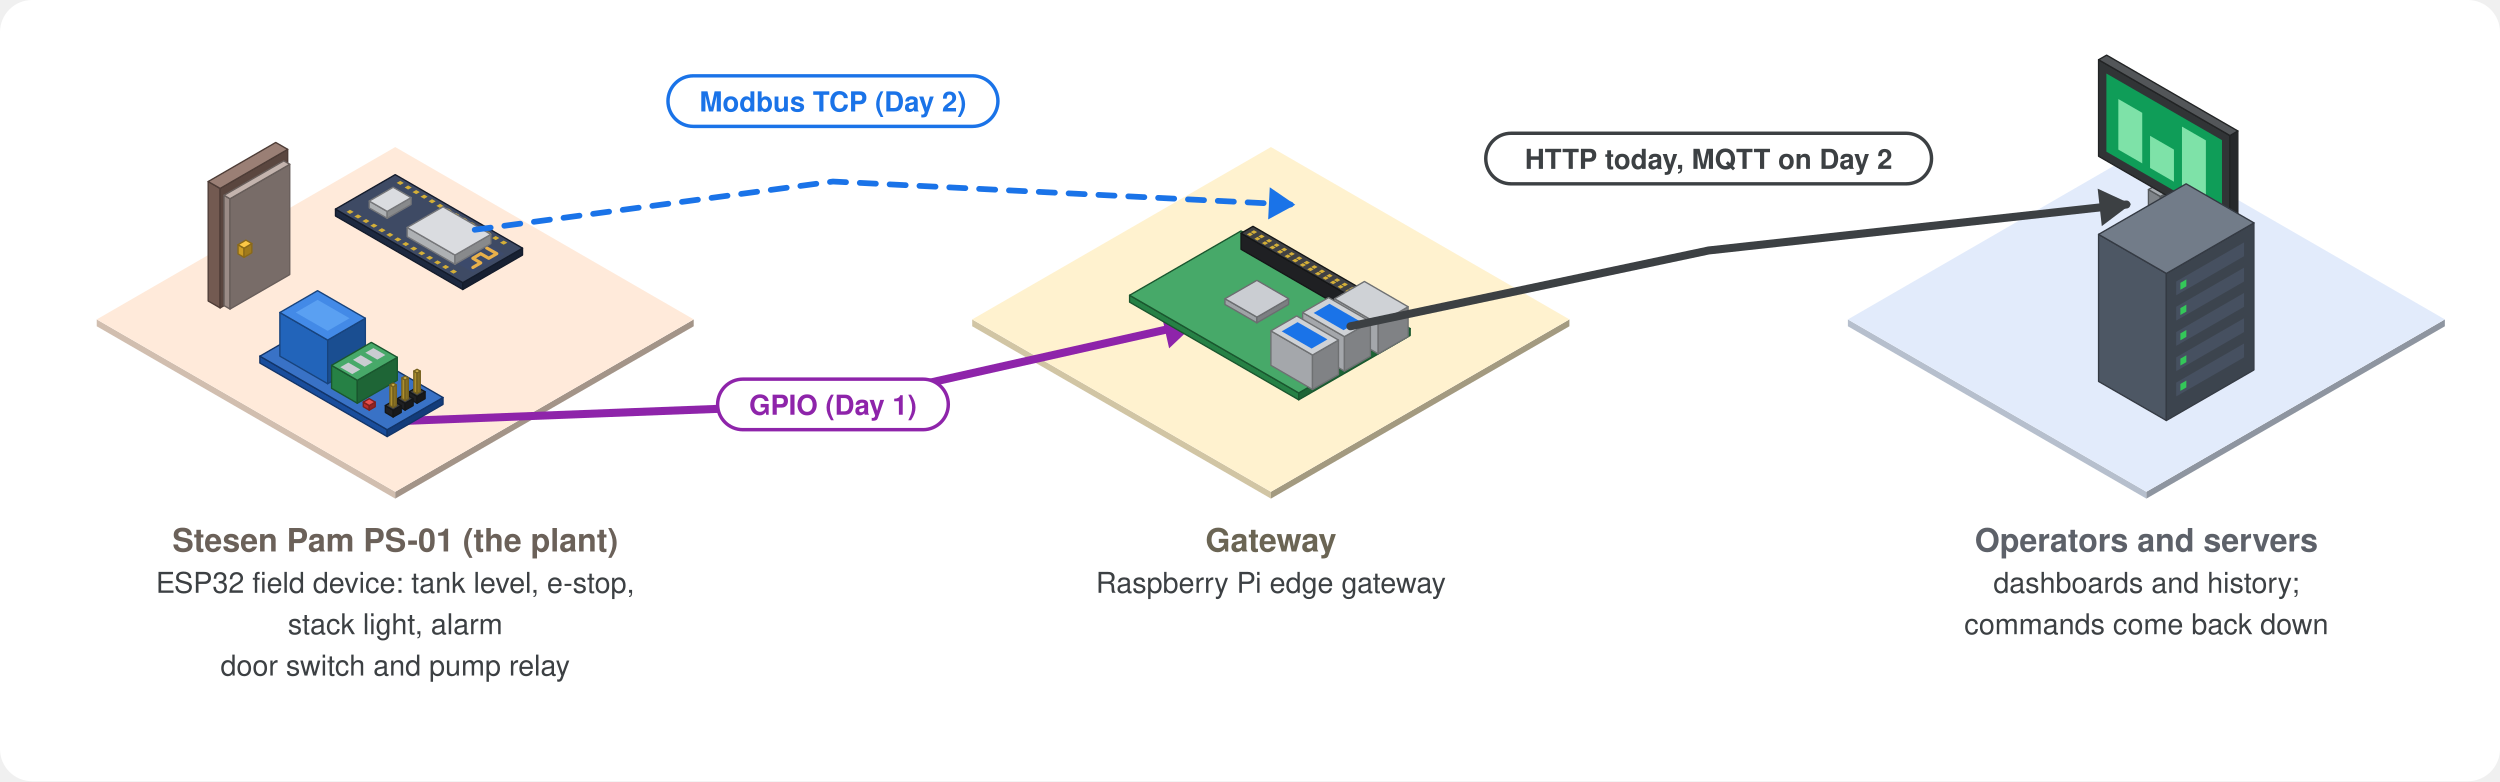
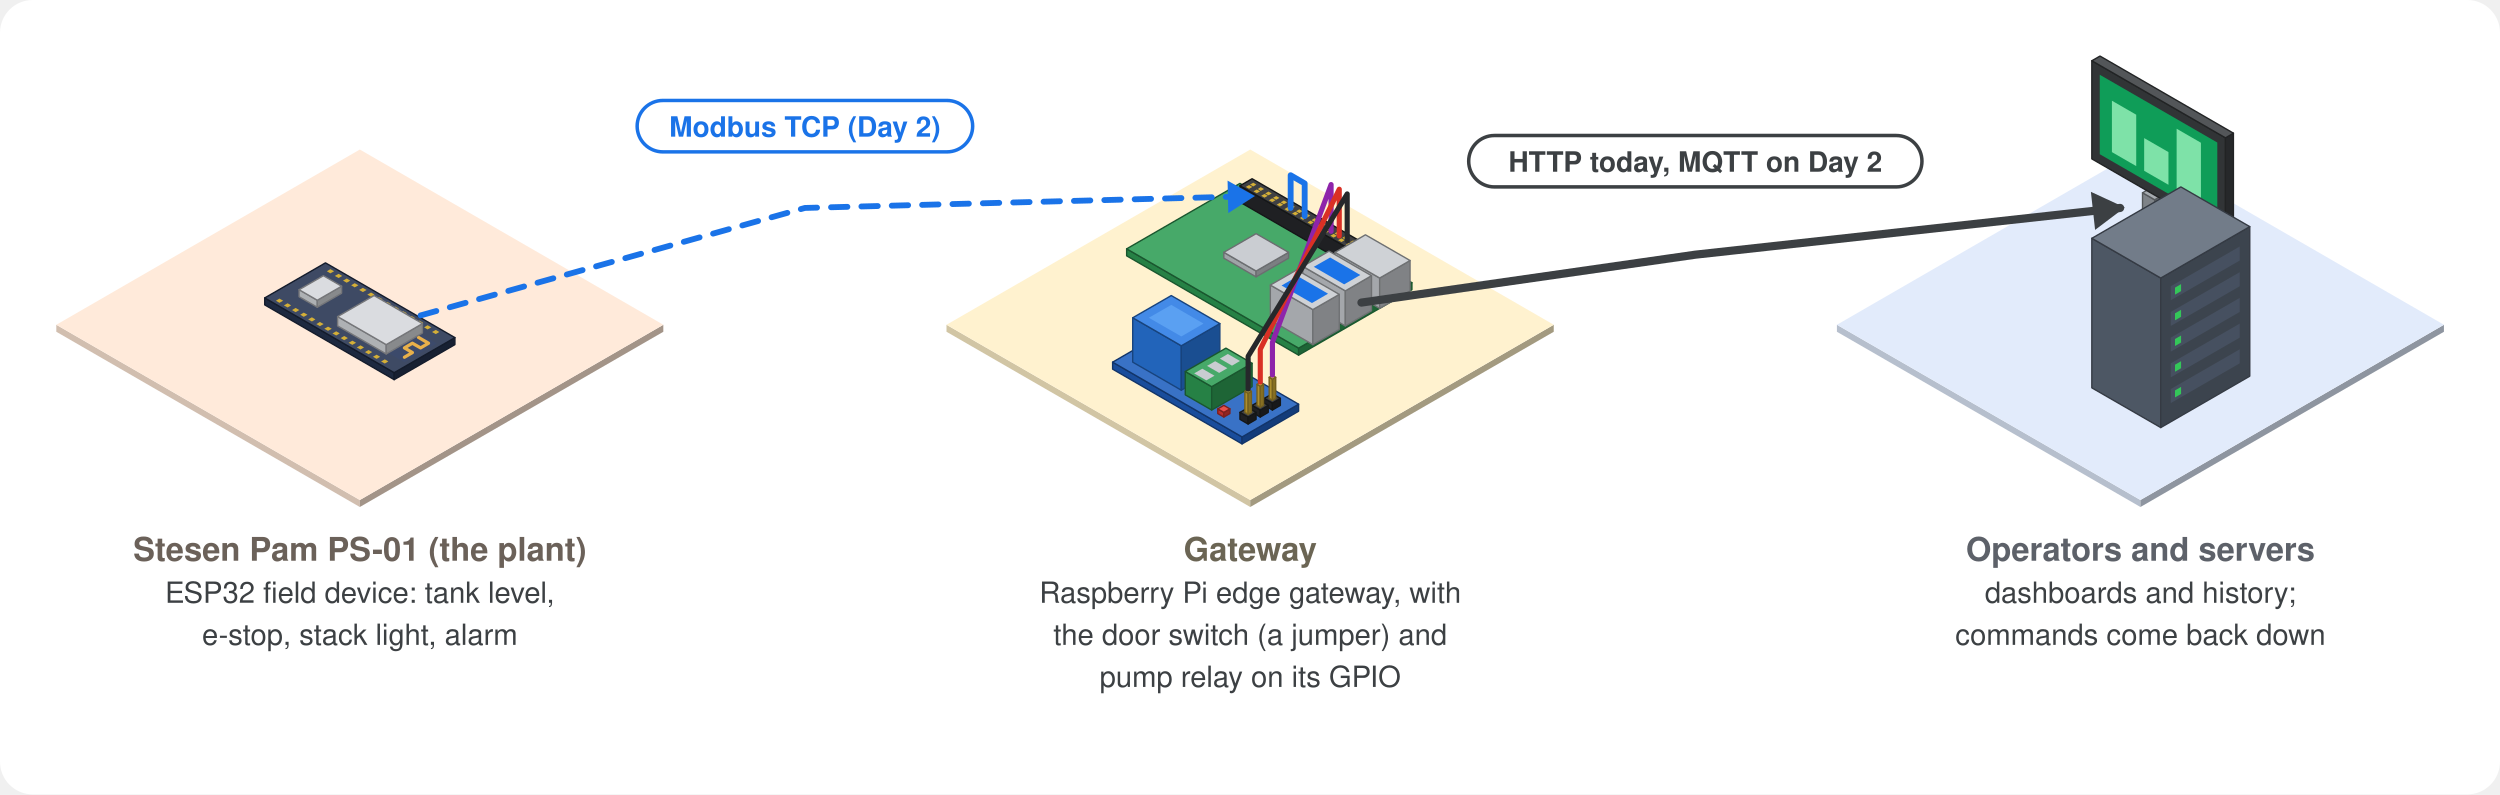
- <svg xmlns="http://www.w3.org/2000/svg" viewBox="-172 -64 1088 340" width="1088" height="340" font-family="Segoe UI, Helvetica, Arial, sans-serif">
-   <rect x="-172" y="-64" width="1088" height="340" rx="14" fill="#ffffff" />
+ <svg xmlns="http://www.w3.org/2000/svg" viewBox="-154 -64 1070 340" width="1070" height="340" font-family="Segoe UI, Helvetica, Arial, sans-serif">
+   <rect x="-154" y="-64" width="1070" height="340" rx="14" fill="#ffffff" />
  <polygon points="-129.9,78.0 0.0,153.0 0.0,150.0 -129.9,75.0" fill="#d1beaf" />
  <polygon points="129.9,78.0 0.0,153.0 0.0,150.0 129.9,75.0" fill="#a39488" />
  <polygon points="0.0,0.0 129.9,75.0 0.0,150.0 -129.9,75.0" fill="#ffeada" />
  <polygon points="251.1,78.0 381.1,153.0 381.1,150.0 251.1,75.0" fill="#d1c5a4" />
  <polygon points="511.0,78.0 381.1,153.0 381.1,150.0 511.0,75.0" fill="#a39a80" />
  <polygon points="381.1,0.0 511.0,75.0 381.1,150.0 251.1,75.0" fill="#fff2cf" />
  <polygon points="632.2,78.0 762.1,153.0 762.1,150.0 632.2,75.0" fill="#b6bfcd" />
  <polygon points="892.0,78.0 762.1,153.0 762.1,150.0 892.0,75.0" fill="#8e95a0" />
  <polygon points="762.1,0.0 892.0,75.0 762.1,150.0 632.2,75.0" fill="#e2ebfb" />
-   <path d="M-4.3,119.5 L190.5,112.0 L346.4,77.0" fill="none" stroke="#8e24aa" stroke-width="3.5" stroke-linecap="round" stroke-linejoin="round" />
-   <polygon points="348.4,76.6 336.8,87.6 333.2,71.6" fill="#8e24aa" />
-   <polygon points="-26.0,30.0 29.4,62.0 29.4,59.0 -26.0,27.0" fill="#1d2940" stroke="#131b2b" stroke-width="0.6" stroke-linejoin="round" />
-   <polygon points="55.4,47.0 29.4,62.0 29.4,59.0 55.4,44.0" fill="#172032" stroke="#131b2b" stroke-width="0.6" stroke-linejoin="round" />
-   <polygon points="0.0,12.0 55.4,44.0 29.4,59.0 -26.0,27.0" fill="#3e4a64" stroke="#131b2b" stroke-width="0.6" stroke-linejoin="round" />
  <polygon points="748.2,40.0 767.3,51.0 767.3,48.0 748.2,37.0" fill="#7e8388" stroke="#54585b" stroke-width="0.6" stroke-linejoin="round" />
  <polygon points="782.9,42.0 767.3,51.0 767.3,48.0 782.9,39.0" fill="#62666a" stroke="#54585b" stroke-width="0.6" stroke-linejoin="round" />
  <polygon points="763.8,28.0 782.9,39.0 767.3,48.0 748.2,37.0" fill="#a6abb0" stroke="#54585b" stroke-width="0.6" stroke-linejoin="round" />
-   <polygon points="2.2,14.7 3.7,15.6 2.2,16.5 0.6,15.6" fill="#d4af37" />
-   <polygon points="-19.7,27.3 -18.1,28.2 -19.7,29.1 -21.2,28.2" fill="#d4af37" />
-   <polygon points="5.6,16.7 7.2,17.6 5.6,18.5 4.1,17.6" fill="#d4af37" />
-   <polygon points="-16.2,29.3 -14.6,30.2 -16.2,31.1 -17.8,30.2" fill="#d4af37" />
-   <polygon points="9.1,18.7 10.7,19.6 9.1,20.5 7.5,19.6" fill="#d4af37" />
-   <polygon points="-12.7,31.3 -11.2,32.2 -12.7,33.1 -14.3,32.2" fill="#d4af37" />
-   <polygon points="12.6,20.7 14.1,21.6 12.6,22.5 11.0,21.6" fill="#d4af37" />
-   <polygon points="-9.3,33.3 -7.7,34.2 -9.3,35.1 -10.8,34.2" fill="#d4af37" />
-   <polygon points="16.0,22.7 17.6,23.6 16.0,24.5 14.5,23.6" fill="#d4af37" />
-   <polygon points="-5.8,35.3 -4.2,36.2 -5.8,37.1 -7.4,36.2" fill="#d4af37" />
-   <polygon points="19.5,24.7 21.0,25.6 19.5,26.5 17.9,25.6" fill="#d4af37" />
-   <polygon points="-2.3,37.3 -0.8,38.2 -2.3,39.1 -3.9,38.2" fill="#d4af37" />
-   <polygon points="22.9,26.7 24.5,27.6 22.9,28.5 21.4,27.6" fill="#d4af37" />
-   <polygon points="1.1,39.3 2.7,40.2 1.1,41.1 -0.4,40.2" fill="#d4af37" />
-   <polygon points="26.4,28.7 28.0,29.6 26.4,30.5 24.9,29.6" fill="#d4af37" />
-   <polygon points="4.6,41.3 6.1,42.2 4.6,43.1 3.0,42.2" fill="#d4af37" />
-   <polygon points="29.9,30.7 31.4,31.6 29.9,32.5 28.3,31.6" fill="#d4af37" />
-   <polygon points="8.1,43.3 9.6,44.2 8.1,45.1 6.5,44.2" fill="#d4af37" />
-   <polygon points="33.3,32.7 34.9,33.6 33.3,34.5 31.8,33.6" fill="#d4af37" />
-   <polygon points="11.5,45.3 13.1,46.2 11.5,47.1 10.0,46.2" fill="#d4af37" />
-   <polygon points="36.8,34.7 38.4,35.6 36.8,36.5 35.2,35.6" fill="#d4af37" />
-   <polygon points="15.0,47.3 16.5,48.2 15.0,49.1 13.4,48.2" fill="#d4af37" />
-   <polygon points="40.3,36.7 41.8,37.6 40.3,38.5 38.7,37.6" fill="#d4af37" />
-   <polygon points="18.4,49.3 20.0,50.2 18.4,51.1 16.9,50.2" fill="#d4af37" />
-   <polygon points="43.7,38.7 45.3,39.6 43.7,40.5 42.2,39.6" fill="#d4af37" />
-   <polygon points="21.9,51.3 23.5,52.2 21.9,53.1 20.4,52.2" fill="#d4af37" />
-   <polygon points="47.2,40.7 48.8,41.6 47.2,42.5 45.6,41.6" fill="#d4af37" />
-   <polygon points="25.4,53.3 26.9,54.2 25.4,55.1 23.8,54.2" fill="#d4af37" />
-   <polygon points="40.7,42.5 47.6,46.5 33.8,54.5 26.8,50.5" fill="#3c4a6b" />
-   <path d="M39.8,43.9 L44.2,46.4 L40.7,48.4 L37.2,46.4 L33.8,48.4 L37.2,50.4 L33.8,52.4" fill="none" stroke="#e8b04a" stroke-width="1.4" stroke-linecap="round" stroke-linejoin="round" />
-   <polygon points="5.2,39.0 26.0,51.0 26.0,47.0 5.2,35.0" fill="#aeb1b4" stroke="#757679" stroke-width="0.6" stroke-linejoin="round" />
-   <polygon points="41.6,42.0 26.0,51.0 26.0,47.0 41.6,38.0" fill="#888a8c" stroke="#757679" stroke-width="0.6" stroke-linejoin="round" />
-   <polygon points="20.8,26.0 41.6,38.0 26.0,47.0 5.2,35.0" fill="#dadce0" stroke="#757679" stroke-width="0.6" stroke-linejoin="round" />
  <polygon points="763.0,36.5 768.2,39.5 768.2,21.5 763.0,18.5" fill="#7e8388" stroke="#54585b" stroke-width="0.6" stroke-linejoin="round" />
  <polygon points="772.5,37.0 768.2,39.5 768.2,21.5 772.5,19.0" fill="#62666a" stroke="#54585b" stroke-width="0.6" stroke-linejoin="round" />
  <polygon points="767.3,16.0 772.5,19.0 768.2,21.5 763.0,18.5" fill="#a6abb0" stroke="#54585b" stroke-width="0.6" stroke-linejoin="round" />
-   <polygon points="-11.3,26.5 -3.5,31.0 -3.5,28.0 -11.3,23.5" fill="#aeb1b4" stroke="#757679" stroke-width="0.6" stroke-linejoin="round" />
-   <polygon points="6.9,25.0 -3.5,31.0 -3.5,28.0 6.9,22.0" fill="#888a8c" stroke="#757679" stroke-width="0.6" stroke-linejoin="round" />
-   <polygon points="-0.9,17.5 6.9,22.0 -3.5,28.0 -11.3,23.5" fill="#dadce0" stroke="#757679" stroke-width="0.6" stroke-linejoin="round" />
  <polygon points="741.3,4.0 798.5,37.0 798.5,-5.0 741.3,-38.0" fill="#313436" stroke="#212324" stroke-width="0.6" stroke-linejoin="round" />
  <polygon points="801.9,35.0 798.5,37.0 798.5,-5.0 801.9,-7.0" fill="#26282a" stroke="#212324" stroke-width="0.6" stroke-linejoin="round" />
  <polygon points="744.8,-40.0 801.9,-7.0 798.5,-5.0 741.3,-38.0" fill="#535659" stroke="#212324" stroke-width="0.6" stroke-linejoin="round" />
  <polygon points="744.7,2.0 795.0,31.0 795.0,-3.0 744.7,-32.0" fill="#0f9d58" />
  <polygon points="749.9,1.1 760.3,7.1 760.3,-14.9 749.9,-20.9" fill="#7ee2a8" />
  <polygon points="763.7,9.1 774.1,15.1 774.1,1.1 763.7,-4.9" fill="#7ee2a8" />
  <polygon points="777.6,17.1 788.0,23.1 788.0,-2.9 777.6,-8.9" fill="#7ee2a8" />
-   <polygon points="319.6,67.5 393.2,110.0 393.2,107.0 319.6,64.5" fill="#268145" stroke="#19562e" stroke-width="0.6" stroke-linejoin="round" />
-   <polygon points="441.7,82.0 393.2,110.0 393.2,107.0 441.7,79.0" fill="#1e6536" stroke="#19562e" stroke-width="0.6" stroke-linejoin="round" />
-   <polygon points="368.1,36.5 441.7,79.0 393.2,107.0 319.6,64.5" fill="#47a969" stroke="#19562e" stroke-width="0.6" stroke-linejoin="round" />
-   <polygon points="368.1,44.5 423.5,76.5 423.5,69.5 368.1,37.5" fill="#1f2023" stroke="#141617" stroke-width="0.6" stroke-linejoin="round" />
-   <polygon points="428.7,73.5 423.5,76.5 423.5,69.5 428.7,66.5" fill="#18191b" stroke="#141617" stroke-width="0.6" stroke-linejoin="round" />
-   <polygon points="373.3,34.5 428.7,66.5 423.5,69.5 368.1,37.5" fill="#404144" stroke="#141617" stroke-width="0.6" stroke-linejoin="round" />
-   <polygon points="373.7,36.2 375.1,37.0 373.7,37.8 372.3,37.0" fill="#d4af37" />
-   <polygon points="372.0,37.2 373.3,38.0 372.0,38.8 370.6,38.0" fill="#d4af37" />
-   <polygon points="377.0,38.1 378.4,38.9 377.0,39.7 375.6,38.9" fill="#d4af37" />
-   <polygon points="375.2,39.1 376.6,39.9 375.2,40.7 373.9,39.9" fill="#d4af37" />
-   <polygon points="380.3,40.0 381.7,40.8 380.3,41.6 378.9,40.8" fill="#d4af37" />
-   <polygon points="378.5,41.0 379.9,41.8 378.5,42.6 377.2,41.8" fill="#d4af37" />
-   <polygon points="383.6,41.9 384.9,42.7 383.6,43.5 382.2,42.7" fill="#d4af37" />
-   <polygon points="381.8,42.9 383.2,43.7 381.8,44.5 380.4,43.7" fill="#d4af37" />
-   <polygon points="386.9,43.8 388.2,44.6 386.9,45.4 385.5,44.6" fill="#d4af37" />
-   <polygon points="385.1,44.8 386.5,45.6 385.1,46.4 383.7,45.6" fill="#d4af37" />
-   <polygon points="390.1,45.7 391.5,46.5 390.1,47.3 388.8,46.5" fill="#d4af37" />
-   <polygon points="388.4,46.7 389.8,47.5 388.4,48.3 387.0,47.5" fill="#d4af37" />
-   <polygon points="393.4,47.6 394.8,48.4 393.4,49.2 392.0,48.4" fill="#d4af37" />
-   <polygon points="391.7,48.6 393.1,49.4 391.7,50.2 390.3,49.4" fill="#d4af37" />
-   <polygon points="396.7,49.5 398.1,50.3 396.7,51.1 395.3,50.3" fill="#d4af37" />
-   <polygon points="395.0,50.5 396.4,51.3 395.0,52.1 393.6,51.3" fill="#d4af37" />
-   <polygon points="400.0,51.4 401.4,52.2 400.0,53.0 398.6,52.2" fill="#d4af37" />
-   <polygon points="398.3,52.4 399.7,53.2 398.3,54.0 396.9,53.2" fill="#d4af37" />
-   <polygon points="403.3,53.3 404.7,54.1 403.3,54.9 401.9,54.1" fill="#d4af37" />
-   <polygon points="401.6,54.3 403.0,55.1 401.6,55.9 400.2,55.1" fill="#d4af37" />
-   <polygon points="406.6,55.2 408.0,56.0 406.6,56.8 405.2,56.0" fill="#d4af37" />
-   <polygon points="404.9,56.2 406.3,57.0 404.9,57.8 403.5,57.0" fill="#d4af37" />
-   <polygon points="409.9,57.1 411.3,57.9 409.9,58.7 408.5,57.9" fill="#d4af37" />
-   <polygon points="408.2,58.1 409.5,58.9 408.2,59.7 406.8,58.9" fill="#d4af37" />
-   <polygon points="413.2,59.0 414.6,59.8 413.2,60.6 411.8,59.8" fill="#d4af37" />
-   <polygon points="411.4,60.0 412.8,60.8 411.4,61.6 410.1,60.8" fill="#d4af37" />
-   <polygon points="416.5,60.9 417.9,61.7 416.5,62.5 415.1,61.7" fill="#d4af37" />
-   <polygon points="414.7,61.9 416.1,62.7 414.7,63.5 413.4,62.7" fill="#d4af37" />
-   <polygon points="419.8,62.8 421.1,63.6 419.8,64.4 418.4,63.6" fill="#d4af37" />
-   <polygon points="418.0,63.8 419.4,64.6 418.0,65.4 416.6,64.6" fill="#d4af37" />
-   <polygon points="423.1,64.7 424.4,65.5 423.1,66.3 421.7,65.5" fill="#d4af37" />
-   <polygon points="421.3,65.7 422.7,66.5 421.3,67.3 419.9,66.5" fill="#d4af37" />
-   <polygon points="361.1,68.5 375.0,76.5 375.0,74.0 361.1,66.0" fill="#9fa3a7" stroke="#6b6d70" stroke-width="0.6" stroke-linejoin="round" />
-   <polygon points="388.8,68.5 375.0,76.5 375.0,74.0 388.8,66.0" fill="#7c7f82" stroke="#6b6d70" stroke-width="0.6" stroke-linejoin="round" />
-   <polygon points="375.0,58.0 388.8,66.0 375.0,74.0 361.1,66.0" fill="#cacdd2" stroke="#6b6d70" stroke-width="0.6" stroke-linejoin="round" />
-   <polygon points="408.8,79.0 427.8,90.0 427.8,77.0 408.8,66.0" fill="#a4a7ab" stroke="#6e7072" stroke-width="0.6" stroke-linejoin="round" />
-   <polygon points="440.8,82.5 427.8,90.0 427.8,77.0 440.8,69.5" fill="#808285" stroke="#6e7072" stroke-width="0.6" stroke-linejoin="round" />
-   <polygon points="421.8,58.5 440.8,69.5 427.8,77.0 408.8,66.0" fill="#cfd2d6" stroke="#6e7072" stroke-width="0.6" stroke-linejoin="round" />
-   <polygon points="394.9,87.0 413.1,97.5 413.1,82.5 394.9,72.0" fill="#a4a7ab" stroke="#6e7072" stroke-width="0.6" stroke-linejoin="round" />
-   <polygon points="424.4,91.0 413.1,97.5 413.1,82.5 424.4,76.0" fill="#808285" stroke="#6e7072" stroke-width="0.6" stroke-linejoin="round" />
-   <polygon points="406.2,65.5 424.4,76.0 413.1,82.5 394.9,72.0" fill="#cfd2d6" stroke="#6e7072" stroke-width="0.6" stroke-linejoin="round" />
-   <polygon points="381.1,95.0 399.2,105.5 399.2,90.5 381.1,80.0" fill="#a4a7ab" stroke="#6e7072" stroke-width="0.6" stroke-linejoin="round" />
-   <polygon points="410.5,99.0 399.2,105.5 399.2,90.5 410.5,84.0" fill="#808285" stroke="#6e7072" stroke-width="0.6" stroke-linejoin="round" />
-   <polygon points="392.3,73.5 410.5,84.0 399.2,90.5 381.1,80.0" fill="#cfd2d6" stroke="#6e7072" stroke-width="0.6" stroke-linejoin="round" />
-   <polygon points="406.6,68.2 419.6,75.7 412.7,79.7 399.7,72.2" fill="#1a73e8" />
-   <polygon points="392.7,76.2 405.7,83.7 398.8,87.7 385.8,80.2" fill="#1a73e8" />
-   <polygon points="-81.4,67.0 -76.2,70.0 -76.2,18.0 -81.4,15.0" fill="#735a51" stroke="#4d3c36" stroke-width="0.6" stroke-linejoin="round" />
-   <polygon points="-46.8,53.0 -76.2,70.0 -76.2,18.0 -46.8,1.0" fill="#5a463f" stroke="#4d3c36" stroke-width="0.6" stroke-linejoin="round" />
-   <polygon points="-52.0,-2.0 -46.8,1.0 -76.2,18.0 -81.4,15.0" fill="#9a7f75" stroke="#4d3c36" stroke-width="0.6" stroke-linejoin="round" />
-   <polygon points="-74.5,69.0 -71.9,70.5 -71.9,22.5 -74.5,21.0" fill="#9a8b86" stroke="#675d5a" stroke-width="0.6" stroke-linejoin="round" />
-   <polygon points="-45.9,55.5 -71.9,70.5 -71.9,22.5 -45.9,7.5" fill="#786c68" stroke="#675d5a" stroke-width="0.6" stroke-linejoin="round" />
-   <polygon points="-48.5,6.0 -45.9,7.5 -71.9,22.5 -74.5,21.0" fill="#c4b4ae" stroke="#675d5a" stroke-width="0.6" stroke-linejoin="round" />
-   <polygon points="-68.4,46.5 -65.8,48.0 -65.8,44.0 -68.4,42.5" fill="#cd9d24" stroke="#8a6918" stroke-width="0.6" stroke-linejoin="round" />
-   <polygon points="-62.4,46.0 -65.8,48.0 -65.8,44.0 -62.4,42.0" fill="#a07a1c" stroke="#8a6918" stroke-width="0.6" stroke-linejoin="round" />
-   <polygon points="-65.0,40.5 -62.4,42.0 -65.8,44.0 -68.4,42.5" fill="#fbc746" stroke="#8a6918" stroke-width="0.6" stroke-linejoin="round" />
-   <polygon points="-58.9,94.0 -3.5,126.0 -3.5,123.0 -58.9,91.0" fill="#194d9c" stroke="#113469" stroke-width="0.6" stroke-linejoin="round" />
-   <polygon points="20.8,112.0 -3.5,126.0 -3.5,123.0 20.8,109.0" fill="#133c7a" stroke="#113469" stroke-width="0.6" stroke-linejoin="round" />
-   <polygon points="-34.6,77.0 20.8,109.0 -3.5,123.0 -58.9,91.0" fill="#3972c6" stroke="#113469" stroke-width="0.6" stroke-linejoin="round" />
+   <polygon points="328.2,45.5 401.8,88.0 401.8,85.0 328.2,42.5" fill="#268145" stroke="#19562e" stroke-width="0.6" stroke-linejoin="round" />
+   <polygon points="450.3,60.0 401.8,88.0 401.8,85.0 450.3,57.0" fill="#1e6536" stroke="#19562e" stroke-width="0.6" stroke-linejoin="round" />
+   <polygon points="376.7,14.5 450.3,57.0 401.8,85.0 328.2,42.5" fill="#47a969" stroke="#19562e" stroke-width="0.6" stroke-linejoin="round" />
+   <polygon points="376.7,22.5 432.1,54.5 432.1,47.5 376.7,15.5" fill="#1f2023" stroke="#141617" stroke-width="0.6" stroke-linejoin="round" />
+   <polygon points="437.3,51.5 432.1,54.5 432.1,47.5 437.3,44.5" fill="#18191b" stroke="#141617" stroke-width="0.6" stroke-linejoin="round" />
+   <polygon points="381.9,12.5 437.3,44.5 432.1,47.5 376.7,15.5" fill="#404144" stroke="#141617" stroke-width="0.6" stroke-linejoin="round" />
+   <polygon points="382.4,14.2 383.7,15.0 382.4,15.8 381.0,15.0" fill="#d4af37" />
+   <polygon points="380.6,15.2 382.0,16.0 380.6,16.8 379.2,16.0" fill="#d4af37" />
+   <polygon points="385.6,16.1 387.0,16.9 385.6,17.7 384.3,16.9" fill="#d4af37" />
+   <polygon points="383.9,17.1 385.3,17.9 383.9,18.7 382.5,17.9" fill="#d4af37" />
+   <polygon points="388.9,18.0 390.3,18.8 388.9,19.6 387.5,18.8" fill="#d4af37" />
+   <polygon points="387.2,19.0 388.6,19.8 387.2,20.6 385.8,19.8" fill="#d4af37" />
+   <polygon points="392.2,19.9 393.6,20.7 392.2,21.5 390.8,20.7" fill="#d4af37" />
+   <polygon points="390.5,20.9 391.9,21.7 390.5,22.5 389.1,21.7" fill="#d4af37" />
+   <polygon points="395.5,21.8 396.9,22.6 395.5,23.4 394.1,22.6" fill="#d4af37" />
+   <polygon points="393.8,22.8 395.2,23.6 393.8,24.4 392.4,23.6" fill="#d4af37" />
+   <polygon points="398.8,23.7 400.2,24.5 398.8,25.3 397.4,24.5" fill="#d4af37" />
+   <polygon points="397.1,24.7 398.5,25.5 397.1,26.3 395.7,25.5" fill="#d4af37" />
+   <polygon points="402.1,25.6 403.5,26.4 402.1,27.2 400.7,26.4" fill="#d4af37" />
+   <polygon points="400.4,26.6 401.7,27.4 400.4,28.2 399.0,27.4" fill="#d4af37" />
+   <polygon points="405.4,27.5 406.8,28.3 405.4,29.1 404.0,28.3" fill="#d4af37" />
+   <polygon points="403.7,28.5 405.0,29.3 403.7,30.1 402.3,29.3" fill="#d4af37" />
+   <polygon points="408.7,29.4 410.1,30.2 408.7,31.0 407.3,30.2" fill="#d4af37" />
+   <polygon points="406.9,30.4 408.3,31.2 406.9,32.0 405.6,31.2" fill="#d4af37" />
+   <polygon points="412.0,31.3 413.4,32.1 412.0,32.9 410.6,32.1" fill="#d4af37" />
+   <polygon points="410.2,32.3 411.6,33.1 410.2,33.9 408.9,33.1" fill="#d4af37" />
+   <polygon points="415.3,33.2 416.6,34.0 415.3,34.8 413.9,34.0" fill="#d4af37" />
+   <polygon points="413.5,34.2 414.9,35.0 413.5,35.8 412.1,35.0" fill="#d4af37" />
+   <polygon points="418.6,35.1 419.9,35.9 418.6,36.7 417.2,35.9" fill="#d4af37" />
+   <polygon points="416.8,36.1 418.2,36.9 416.8,37.7 415.4,36.9" fill="#d4af37" />
+   <polygon points="421.8,37.0 423.2,37.8 421.8,38.6 420.5,37.8" fill="#d4af37" />
+   <polygon points="420.1,38.0 421.5,38.8 420.1,39.6 418.7,38.8" fill="#d4af37" />
+   <polygon points="425.1,38.9 426.5,39.7 425.1,40.5 423.7,39.7" fill="#d4af37" />
+   <polygon points="423.4,39.9 424.8,40.7 423.4,41.5 422.0,40.7" fill="#d4af37" />
+   <polygon points="428.4,40.8 429.8,41.6 428.4,42.4 427.0,41.6" fill="#d4af37" />
+   <polygon points="426.7,41.8 428.1,42.6 426.7,43.4 425.3,42.6" fill="#d4af37" />
+   <polygon points="431.7,42.7 433.1,43.5 431.7,44.3 430.3,43.5" fill="#d4af37" />
+   <polygon points="430.0,43.7 431.4,44.5 430.0,45.3 428.6,44.5" fill="#d4af37" />
+   <polygon points="369.8,46.5 383.6,54.5 383.6,52.0 369.8,44.0" fill="#9fa3a7" stroke="#6b6d70" stroke-width="0.6" stroke-linejoin="round" />
+   <polygon points="397.5,46.5 383.6,54.5 383.6,52.0 397.5,44.0" fill="#7c7f82" stroke="#6b6d70" stroke-width="0.6" stroke-linejoin="round" />
+   <polygon points="383.6,36.0 397.5,44.0 383.6,52.0 369.8,44.0" fill="#cacdd2" stroke="#6b6d70" stroke-width="0.6" stroke-linejoin="round" />
+   <polygon points="417.4,57.0 436.5,68.0 436.5,55.0 417.4,44.0" fill="#a4a7ab" stroke="#6e7072" stroke-width="0.6" stroke-linejoin="round" />
+   <polygon points="449.5,60.5 436.5,68.0 436.5,55.0 449.5,47.5" fill="#808285" stroke="#6e7072" stroke-width="0.6" stroke-linejoin="round" />
+   <polygon points="430.4,36.5 449.5,47.5 436.5,55.0 417.4,44.0" fill="#cfd2d6" stroke="#6e7072" stroke-width="0.6" stroke-linejoin="round" />
+   <polygon points="403.6,65.0 421.8,75.5 421.8,60.5 403.6,50.0" fill="#a4a7ab" stroke="#6e7072" stroke-width="0.6" stroke-linejoin="round" />
+   <polygon points="433.0,69.0 421.8,75.5 421.8,60.5 433.0,54.0" fill="#808285" stroke="#6e7072" stroke-width="0.6" stroke-linejoin="round" />
+   <polygon points="414.8,43.5 433.0,54.0 421.8,60.5 403.6,50.0" fill="#cfd2d6" stroke="#6e7072" stroke-width="0.6" stroke-linejoin="round" />
+   <polygon points="389.7,73.0 407.9,83.5 407.9,68.5 389.7,58.0" fill="#a4a7ab" stroke="#6e7072" stroke-width="0.6" stroke-linejoin="round" />
+   <polygon points="419.2,77.0 407.9,83.5 407.9,68.5 419.2,62.0" fill="#808285" stroke="#6e7072" stroke-width="0.6" stroke-linejoin="round" />
+   <polygon points="401.0,51.5 419.2,62.0 407.9,68.5 389.7,58.0" fill="#cfd2d6" stroke="#6e7072" stroke-width="0.6" stroke-linejoin="round" />
+   <polygon points="415.3,46.2 428.2,53.7 421.3,57.7 408.3,50.2" fill="#1a73e8" />
+   <polygon points="401.4,54.2 414.4,61.7 407.5,65.7 394.5,58.2" fill="#1a73e8" />
+   <polygon points="-40.7,66.5 14.7,98.5 14.7,95.5 -40.7,63.5" fill="#1d2940" stroke="#131b2b" stroke-width="0.6" stroke-linejoin="round" />
+   <polygon points="40.7,83.5 14.7,98.5 14.7,95.5 40.7,80.5" fill="#172032" stroke="#131b2b" stroke-width="0.6" stroke-linejoin="round" />
+   <polygon points="-14.7,48.5 40.7,80.5 14.7,95.5 -40.7,63.5" fill="#3e4a64" stroke="#131b2b" stroke-width="0.6" stroke-linejoin="round" />
+   <polygon points="-12.6,51.2 -11.0,52.1 -12.6,53.0 -14.1,52.1" fill="#d4af37" />
+   <polygon points="-34.4,63.8 -32.8,64.7 -34.4,65.6 -35.9,64.7" fill="#d4af37" />
+   <polygon points="-9.1,53.2 -7.5,54.1 -9.1,55.0 -10.7,54.1" fill="#d4af37" />
+   <polygon points="-30.9,65.8 -29.4,66.7 -30.9,67.6 -32.5,66.7" fill="#d4af37" />
+   <polygon points="-5.6,55.2 -4.1,56.1 -5.6,57.0 -7.2,56.1" fill="#d4af37" />
+   <polygon points="-27.5,67.8 -25.9,68.7 -27.5,69.6 -29.0,68.7" fill="#d4af37" />
+   <polygon points="-2.2,57.2 -0.6,58.1 -2.2,59.0 -3.7,58.1" fill="#d4af37" />
+   <polygon points="-24.0,69.8 -22.4,70.7 -24.0,71.6 -25.5,70.7" fill="#d4af37" />
+   <polygon points="1.3,59.2 2.9,60.1 1.3,61.0 -0.3,60.1" fill="#d4af37" />
+   <polygon points="-20.5,71.8 -19.0,72.7 -20.5,73.6 -22.1,72.7" fill="#d4af37" />
+   <polygon points="4.8,61.2 6.3,62.1 4.8,63.0 3.2,62.1" fill="#d4af37" />
+   <polygon points="-17.1,73.8 -15.5,74.7 -17.1,75.6 -18.6,74.7" fill="#d4af37" />
+   <polygon points="8.2,63.2 9.8,64.1 8.2,65.0 6.7,64.1" fill="#d4af37" />
+   <polygon points="-13.6,75.8 -12.0,76.7 -13.6,77.6 -15.2,76.7" fill="#d4af37" />
+   <polygon points="11.7,65.2 13.3,66.1 11.7,67.0 10.1,66.1" fill="#d4af37" />
+   <polygon points="-10.1,77.8 -8.6,78.7 -10.1,79.6 -11.7,78.7" fill="#d4af37" />
+   <polygon points="15.2,67.2 16.7,68.1 15.2,69.0 13.6,68.1" fill="#d4af37" />
+   <polygon points="-6.7,79.8 -5.1,80.7 -6.7,81.6 -8.2,80.7" fill="#d4af37" />
+   <polygon points="18.6,69.2 20.2,70.1 18.6,71.0 17.1,70.1" fill="#d4af37" />
+   <polygon points="-3.2,81.8 -1.6,82.7 -3.2,83.6 -4.8,82.7" fill="#d4af37" />
+   <polygon points="22.1,71.2 23.6,72.1 22.1,73.0 20.5,72.1" fill="#d4af37" />
+   <polygon points="0.3,83.8 1.8,84.7 0.3,85.6 -1.3,84.7" fill="#d4af37" />
+   <polygon points="25.5,73.2 27.1,74.1 25.5,75.0 24.0,74.1" fill="#d4af37" />
+   <polygon points="3.7,85.8 5.3,86.7 3.7,87.6 2.2,86.7" fill="#d4af37" />
+   <polygon points="29.0,75.2 30.6,76.1 29.0,77.0 27.5,76.1" fill="#d4af37" />
+   <polygon points="7.2,87.8 8.7,88.7 7.2,89.6 5.6,88.7" fill="#d4af37" />
+   <polygon points="32.5,77.2 34.0,78.1 32.5,79.0 30.9,78.1" fill="#d4af37" />
+   <polygon points="10.7,89.8 12.2,90.7 10.7,91.6 9.1,90.7" fill="#d4af37" />
+   <polygon points="26.0,79.0 32.9,83.0 19.1,91.0 12.1,87.0" fill="#3c4a6b" />
+   <path d="M25.1,80.4 L29.4,82.9 L26.0,84.9 L22.5,82.9 L19.1,84.9 L22.5,86.9 L19.1,88.9" fill="none" stroke="#e8b04a" stroke-width="1.4" stroke-linecap="round" stroke-linejoin="round" />
+   <polygon points="-9.5,75.5 11.3,87.5 11.3,83.5 -9.5,71.5" fill="#aeb1b4" stroke="#757679" stroke-width="0.6" stroke-linejoin="round" />
+   <polygon points="26.8,78.5 11.3,87.5 11.3,83.5 26.8,74.5" fill="#888a8c" stroke="#757679" stroke-width="0.6" stroke-linejoin="round" />
+   <polygon points="6.1,62.5 26.8,74.5 11.3,83.5 -9.5,71.5" fill="#dadce0" stroke="#757679" stroke-width="0.6" stroke-linejoin="round" />
+   <polygon points="-26.0,63.0 -18.2,67.5 -18.2,64.5 -26.0,60.0" fill="#aeb1b4" stroke="#757679" stroke-width="0.6" stroke-linejoin="round" />
+   <polygon points="-7.8,61.5 -18.2,67.5 -18.2,64.5 -7.8,58.5" fill="#888a8c" stroke="#757679" stroke-width="0.6" stroke-linejoin="round" />
+   <polygon points="-15.6,54.0 -7.8,58.5 -18.2,64.5 -26.0,60.0" fill="#dadce0" stroke="#757679" stroke-width="0.6" stroke-linejoin="round" />
+   <polygon points="322.2,94.0 377.6,126.0 377.6,123.0 322.2,91.0" fill="#194d9c" stroke="#113469" stroke-width="0.6" stroke-linejoin="round" />
+   <polygon points="401.8,112.0 377.6,126.0 377.6,123.0 401.8,109.0" fill="#133c7a" stroke="#113469" stroke-width="0.6" stroke-linejoin="round" />
+   <polygon points="346.4,77.0 401.8,109.0 377.6,123.0 322.2,91.0" fill="#3972c6" stroke="#113469" stroke-width="0.6" stroke-linejoin="round" />
  <polygon points="741.3,102.0 770.8,119.0 770.8,55.0 741.3,38.0" fill="#4d5764" stroke="#343a43" stroke-width="0.6" stroke-linejoin="round" />
  <polygon points="808.9,97.0 770.8,119.0 770.8,55.0 808.9,33.0" fill="#3c444e" stroke="#343a43" stroke-width="0.6" stroke-linejoin="round" />
  <polygon points="779.4,16.0 808.9,33.0 770.8,55.0 741.3,38.0" fill="#727c89" stroke="#343a43" stroke-width="0.6" stroke-linejoin="round" />
-   <polygon points="-50.2,91.0 -29.4,103.0 -29.4,84.0 -50.2,72.0" fill="#2264ba" stroke="#17437d" stroke-width="0.6" stroke-linejoin="round" />
-   <polygon points="-13.0,93.5 -29.4,103.0 -29.4,84.0 -13.0,74.5" fill="#1a4e91" stroke="#17437d" stroke-width="0.6" stroke-linejoin="round" />
-   <polygon points="-33.8,62.5 -13.0,74.5 -29.4,84.0 -50.2,72.0" fill="#438ae7" stroke="#17437d" stroke-width="0.6" stroke-linejoin="round" />
+   <polygon points="330.8,91.0 351.6,103.0 351.6,84.0 330.8,72.0" fill="#2264ba" stroke="#17437d" stroke-width="0.6" stroke-linejoin="round" />
+   <polygon points="368.1,93.5 351.6,103.0 351.6,84.0 368.1,74.5" fill="#1a4e91" stroke="#17437d" stroke-width="0.6" stroke-linejoin="round" />
+   <polygon points="347.3,62.5 368.1,74.5 351.6,84.0 330.8,72.0" fill="#438ae7" stroke="#17437d" stroke-width="0.6" stroke-linejoin="round" />
  <polygon points="804.6,91.5 775.1,108.5 775.1,102.5 804.6,85.5" fill="#465060" />
  <polygon points="804.6,80.5 775.1,97.5 775.1,91.5 804.6,74.5" fill="#465060" />
  <polygon points="804.6,69.5 775.1,86.5 775.1,80.5 804.6,63.5" fill="#465060" />
  <polygon points="804.6,58.5 775.1,75.5 775.1,69.5 804.6,52.5" fill="#465060" />
  <polygon points="804.6,47.5 775.1,64.5 775.1,58.5 804.6,41.5" fill="#465060" />
-   <polygon points="-33.8,66.5 -19.9,74.5 -29.4,80.0 -43.3,72.0" fill="#5aa0f2" />
-   <polygon points="-27.7,105.0 -16.5,111.5 -16.5,101.5 -27.7,95.0" fill="#268145" stroke="#19562e" stroke-width="0.6" stroke-linejoin="round" />
-   <polygon points="0.9,101.5 -16.5,111.5 -16.5,101.5 0.9,91.5" fill="#1e6536" stroke="#19562e" stroke-width="0.6" stroke-linejoin="round" />
-   <polygon points="-10.4,85.0 0.9,91.5 -16.5,101.5 -27.7,95.0" fill="#47a969" stroke="#19562e" stroke-width="0.6" stroke-linejoin="round" />
+   <polygon points="347.3,66.5 361.1,74.5 351.6,80.0 337.7,72.0" fill="#5aa0f2" />
+   <polygon points="353.3,105.0 364.6,111.5 364.6,101.5 353.3,95.0" fill="#268145" stroke="#19562e" stroke-width="0.6" stroke-linejoin="round" />
+   <polygon points="381.9,101.5 364.6,111.5 364.6,101.5 381.9,91.5" fill="#1e6536" stroke="#19562e" stroke-width="0.6" stroke-linejoin="round" />
+   <polygon points="370.7,85.0 381.9,91.5 364.6,101.5 353.3,95.0" fill="#47a969" stroke="#19562e" stroke-width="0.6" stroke-linejoin="round" />
  <polygon points="779.5,104.6 776.9,106.1 776.9,103.1 779.5,101.6" fill="#34c759" />
  <polygon points="779.5,93.6 776.9,95.1 776.9,92.1 779.5,90.6" fill="#34c759" />
  <polygon points="779.5,82.6 776.9,84.1 776.9,81.1 779.5,79.6" fill="#34c759" />
  <polygon points="779.5,71.6 776.9,73.1 776.9,70.1 779.5,68.6" fill="#34c759" />
  <polygon points="779.5,60.6 776.9,62.1 776.9,59.1 779.5,57.6" fill="#34c759" />
-   <polygon points="-9.5,87.5 -4.3,90.5 -7.8,92.5 -13.0,89.5" fill="#c9ccd1" />
-   <polygon points="-15.0,90.6 -9.8,93.6 -13.3,95.6 -18.4,92.6" fill="#c9ccd1" />
-   <polygon points="-20.4,93.8 -15.2,96.8 -18.7,98.8 -23.9,95.8" fill="#c9ccd1" />
-   <polygon points="-13.9,113.0 -11.3,114.5 -11.3,112.5 -13.9,111.0" fill="#bb2e2b" stroke="#7d1f1d" stroke-width="0.6" stroke-linejoin="round" />
-   <polygon points="-8.7,113.0 -11.3,114.5 -11.3,112.5 -8.7,111.0" fill="#922421" stroke="#7d1f1d" stroke-width="0.6" stroke-linejoin="round" />
-   <polygon points="-11.3,109.5 -8.7,111.0 -11.3,112.5 -13.9,111.0" fill="#e8504d" stroke="#7d1f1d" stroke-width="0.6" stroke-linejoin="round" />
-   <polygon points="6.1,109.5 9.5,111.5 9.5,108.5 6.1,106.5" fill="#1f2023" stroke="#141617" stroke-width="0.6" stroke-linejoin="round" />
-   <polygon points="13.0,109.5 9.5,111.5 9.5,108.5 13.0,106.5" fill="#18191b" stroke="#141617" stroke-width="0.6" stroke-linejoin="round" />
-   <polygon points="9.5,104.5 13.0,106.5 9.5,108.5 6.1,106.5" fill="#404144" stroke="#141617" stroke-width="0.6" stroke-linejoin="round" />
-   <polygon points="0.9,112.5 4.3,114.5 4.3,111.5 0.9,109.5" fill="#1f2023" stroke="#141617" stroke-width="0.6" stroke-linejoin="round" />
-   <polygon points="7.8,112.5 4.3,114.5 4.3,111.5 7.8,109.5" fill="#18191b" stroke="#141617" stroke-width="0.6" stroke-linejoin="round" />
-   <polygon points="4.3,107.5 7.8,109.5 4.3,111.5 0.9,109.5" fill="#404144" stroke="#141617" stroke-width="0.6" stroke-linejoin="round" />
-   <polygon points="8.1,106.5 9.5,107.3 9.5,98.3 8.1,97.5" fill="#ad8f2d" stroke="#74601e" stroke-width="0.6" stroke-linejoin="round" />
-   <polygon points="10.9,106.5 9.5,107.3 9.5,98.3 10.9,97.5" fill="#877023" stroke="#74601e" stroke-width="0.6" stroke-linejoin="round" />
-   <polygon points="9.5,96.7 10.9,97.5 9.5,98.3 8.1,97.5" fill="#d9b84f" stroke="#74601e" stroke-width="0.6" stroke-linejoin="round" />
-   <polygon points="-4.3,115.5 -0.9,117.5 -0.9,114.5 -4.3,112.5" fill="#1f2023" stroke="#141617" stroke-width="0.6" stroke-linejoin="round" />
-   <polygon points="2.6,115.5 -0.9,117.5 -0.9,114.5 2.6,112.5" fill="#18191b" stroke="#141617" stroke-width="0.6" stroke-linejoin="round" />
-   <polygon points="-0.9,110.5 2.6,112.5 -0.9,114.5 -4.3,112.5" fill="#404144" stroke="#141617" stroke-width="0.6" stroke-linejoin="round" />
-   <polygon points="2.9,109.5 4.3,110.3 4.3,101.3 2.9,100.5" fill="#ad8f2d" stroke="#74601e" stroke-width="0.6" stroke-linejoin="round" />
-   <polygon points="5.7,109.5 4.3,110.3 4.3,101.3 5.7,100.5" fill="#877023" stroke="#74601e" stroke-width="0.6" stroke-linejoin="round" />
-   <polygon points="4.3,99.7 5.7,100.5 4.3,101.3 2.9,100.5" fill="#d9b84f" stroke="#74601e" stroke-width="0.6" stroke-linejoin="round" />
-   <polygon points="-2.3,112.5 -0.9,113.3 -0.9,104.3 -2.3,103.5" fill="#ad8f2d" stroke="#74601e" stroke-width="0.6" stroke-linejoin="round" />
-   <polygon points="0.5,112.5 -0.9,113.3 -0.9,104.3 0.5,103.5" fill="#877023" stroke="#74601e" stroke-width="0.6" stroke-linejoin="round" />
-   <polygon points="-0.9,102.7 0.5,103.5 -0.9,104.3 -2.3,103.5" fill="#d9b84f" stroke="#74601e" stroke-width="0.6" stroke-linejoin="round" />
-   <path d="M34.6,36.0 L190.5,15.0 L389.7,25.0" fill="none" stroke="#1a73e8" stroke-width="2.5" stroke-linecap="round" stroke-linejoin="round" stroke-dasharray="7 6" />
-   <polygon points="391.7,25.1 379.9,31.5 380.6,17.5" fill="#1a73e8" />
-   <path d="M415.7,78.0 L571.6,45.0 L753.4,25.0" fill="none" stroke="#3c4043" stroke-width="3.5" stroke-linecap="round" stroke-linejoin="round" />
+   <polygon points="371.5,87.5 376.7,90.5 373.3,92.5 368.1,89.5" fill="#c9ccd1" />
+   <polygon points="366.1,90.6 371.3,93.6 367.8,95.6 362.6,92.6" fill="#c9ccd1" />
+   <polygon points="360.6,93.8 365.8,96.8 362.3,98.8 357.1,95.8" fill="#c9ccd1" />
+   <polygon points="367.2,113.0 369.8,114.5 369.8,112.5 367.2,111.0" fill="#bb2e2b" stroke="#7d1f1d" stroke-width="0.6" stroke-linejoin="round" />
+   <polygon points="372.4,113.0 369.8,114.5 369.8,112.5 372.4,111.0" fill="#922421" stroke="#7d1f1d" stroke-width="0.6" stroke-linejoin="round" />
+   <polygon points="369.8,109.5 372.4,111.0 369.8,112.5 367.2,111.0" fill="#e8504d" stroke="#7d1f1d" stroke-width="0.6" stroke-linejoin="round" />
+   <polygon points="387.1,109.5 390.6,111.5 390.6,108.5 387.1,106.5" fill="#1f2023" stroke="#141617" stroke-width="0.6" stroke-linejoin="round" />
+   <polygon points="394.0,109.5 390.6,111.5 390.6,108.5 394.0,106.5" fill="#18191b" stroke="#141617" stroke-width="0.6" stroke-linejoin="round" />
+   <polygon points="390.6,104.5 394.0,106.5 390.6,108.5 387.1,106.5" fill="#404144" stroke="#141617" stroke-width="0.6" stroke-linejoin="round" />
+   <polygon points="381.9,112.5 385.4,114.5 385.4,111.5 381.9,109.5" fill="#1f2023" stroke="#141617" stroke-width="0.6" stroke-linejoin="round" />
+   <polygon points="388.8,112.5 385.4,114.5 385.4,111.5 388.8,109.5" fill="#18191b" stroke="#141617" stroke-width="0.6" stroke-linejoin="round" />
+   <polygon points="385.4,107.5 388.8,109.5 385.4,111.5 381.9,109.5" fill="#404144" stroke="#141617" stroke-width="0.6" stroke-linejoin="round" />
+   <polygon points="389.2,106.5 390.6,107.3 390.6,98.3 389.2,97.5" fill="#ad8f2d" stroke="#74601e" stroke-width="0.6" stroke-linejoin="round" />
+   <polygon points="392.0,106.5 390.6,107.3 390.6,98.3 392.0,97.5" fill="#877023" stroke="#74601e" stroke-width="0.6" stroke-linejoin="round" />
+   <polygon points="390.6,96.7 392.0,97.5 390.6,98.3 389.2,97.5" fill="#d9b84f" stroke="#74601e" stroke-width="0.6" stroke-linejoin="round" />
+   <polygon points="376.7,115.5 380.2,117.5 380.2,114.5 376.7,112.5" fill="#1f2023" stroke="#141617" stroke-width="0.6" stroke-linejoin="round" />
+   <polygon points="383.6,115.5 380.2,117.5 380.2,114.5 383.6,112.5" fill="#18191b" stroke="#141617" stroke-width="0.6" stroke-linejoin="round" />
+   <polygon points="380.2,110.5 383.6,112.5 380.2,114.5 376.7,112.5" fill="#404144" stroke="#141617" stroke-width="0.6" stroke-linejoin="round" />
+   <polygon points="384.0,109.5 385.4,110.3 385.4,101.3 384.0,100.5" fill="#ad8f2d" stroke="#74601e" stroke-width="0.6" stroke-linejoin="round" />
+   <polygon points="386.8,109.5 385.4,110.3 385.4,101.3 386.8,100.5" fill="#877023" stroke="#74601e" stroke-width="0.6" stroke-linejoin="round" />
+   <polygon points="385.4,99.7 386.8,100.5 385.4,101.3 384.0,100.5" fill="#d9b84f" stroke="#74601e" stroke-width="0.6" stroke-linejoin="round" />
+   <polygon points="378.8,112.5 380.2,113.3 380.2,104.3 378.8,103.5" fill="#ad8f2d" stroke="#74601e" stroke-width="0.6" stroke-linejoin="round" />
+   <polygon points="381.6,112.5 380.2,113.3 380.2,104.3 381.6,103.5" fill="#877023" stroke="#74601e" stroke-width="0.6" stroke-linejoin="round" />
+   <polygon points="380.2,102.7 381.6,103.5 380.2,104.3 378.8,103.5" fill="#d9b84f" stroke="#74601e" stroke-width="0.6" stroke-linejoin="round" />
+   <path d="M415.7,35.0 L415.7,15.0 L390.6,82.5 L390.6,96.5" fill="none" stroke="#8e24aa" stroke-width="2.2" stroke-linecap="round" stroke-linejoin="round" />
+   <path d="M419.2,37.0 L419.2,17.0 L385.4,85.5 L385.4,99.5" fill="none" stroke="#d93025" stroke-width="2.2" stroke-linecap="round" stroke-linejoin="round" />
+   <path d="M422.6,39.0 L422.6,19.0 L380.2,88.5 L380.2,102.5" fill="none" stroke="#26282b" stroke-width="2.2" stroke-linecap="round" stroke-linejoin="round" />
+   <path d="M398.4,25.0 L398.4,11.0 L404.4,14.5 L404.4,28.5" fill="none" stroke="#1a73e8" stroke-width="2.5" stroke-linecap="round" stroke-linejoin="round" />
+   <path d="M26.0,71.0 L190.5,25.0 L381.1,20.0" fill="none" stroke="#1a73e8" stroke-width="2.5" stroke-linecap="round" stroke-linejoin="round" stroke-dasharray="7 6" />
+   <polygon points="383.1,19.9 371.7,27.2 371.4,13.3" fill="#1a73e8" />
+   <path d="M428.7,65.5 L571.6,45.0 L753.4,25.0" fill="none" stroke="#3c4043" stroke-width="3.5" stroke-linecap="round" stroke-linejoin="round" />
  <polygon points="755.4,24.8 742.7,34.4 740.9,18.1" fill="#3c4043" />
-   <rect x="118.7" y="-31.0" width="143.6" height="22" rx="11" fill="#ffffff" stroke="#1a73e8" stroke-width="1.5" />
-   <text x="190.5" y="-15.5" font-size="12" font-weight="600" fill="#1a73e8" text-anchor="middle">Modbus TCP (Day 2)</text>
-   <rect x="140.3" y="101.0" width="100.4" height="22" rx="11" fill="#ffffff" stroke="#8e24aa" stroke-width="1.5" />
-   <text x="190.5" y="116.5" font-size="12" font-weight="600" fill="#8e24aa" text-anchor="middle">GPIO (Day 1)</text>
+   <rect x="118.7" y="-21.0" width="143.6" height="22" rx="11" fill="#ffffff" stroke="#1a73e8" stroke-width="1.5" />
+   <text x="190.5" y="-5.5" font-size="12" font-weight="600" fill="#1a73e8" text-anchor="middle">Modbus TCP (Day 2)</text>
  <rect x="474.6" y="-6.0" width="194.0" height="22" rx="11" fill="#ffffff" stroke="#3c4043" stroke-width="1.5" />
  <text x="571.6" y="9.5" font-size="12" font-weight="600" fill="#3c4043" text-anchor="middle">HTTP today, MQTT on Day 2</text>
  <text x="0.0" y="176.0" font-size="14" font-weight="700" fill="#6b6159" text-anchor="middle">Stesen Pam PS-01 (the plant)</text>
-   <text x="0.0" y="194.0" font-size="12.5" font-weight="400" fill="#3c4043" text-anchor="middle">ESP32 field device: tank level, e-stop,</text>
-   <text x="0.0" y="212.0" font-size="12.5" font-weight="400" fill="#3c4043" text-anchor="middle">stack light, alarm</text>
-   <text x="0.0" y="230.0" font-size="12.5" font-weight="400" fill="#3c4043" text-anchor="middle">door switch and pump relay</text>
+   <text x="0.0" y="194.0" font-size="12.5" font-weight="400" fill="#3c4043" text-anchor="middle">ESP32 field device: tank level,</text>
+   <text x="0.0" y="212.0" font-size="12.5" font-weight="400" fill="#3c4043" text-anchor="middle">e-stop, stack light, alarm</text>
  <text x="381.1" y="176.0" font-size="14" font-weight="700" fill="#6b6554" text-anchor="middle">Gateway</text>
-   <text x="381.1" y="194.0" font-size="12.5" font-weight="400" fill="#3c4043" text-anchor="middle">Raspberry Pi edge gateway</text>
+   <text x="381.1" y="194.0" font-size="12.5" font-weight="400" fill="#3c4043" text-anchor="middle">Raspberry Pi edge gateway, with</text>
+   <text x="381.1" y="212.0" font-size="12.5" font-weight="400" fill="#3c4043" text-anchor="middle">the door switch (a jumper) and</text>
+   <text x="381.1" y="230.0" font-size="12.5" font-weight="400" fill="#3c4043" text-anchor="middle">pump relay on its GPIO</text>
  <text x="762.1" y="176.0" font-size="14" font-weight="700" fill="#5d6169" text-anchor="middle">Operators and servers</text>
  <text x="762.1" y="194.0" font-size="12.5" font-weight="400" fill="#3c4043" text-anchor="middle">dashboards and history;</text>
  <text x="762.1" y="212.0" font-size="12.5" font-weight="400" fill="#3c4043" text-anchor="middle">commands come back down</text>
</svg>
